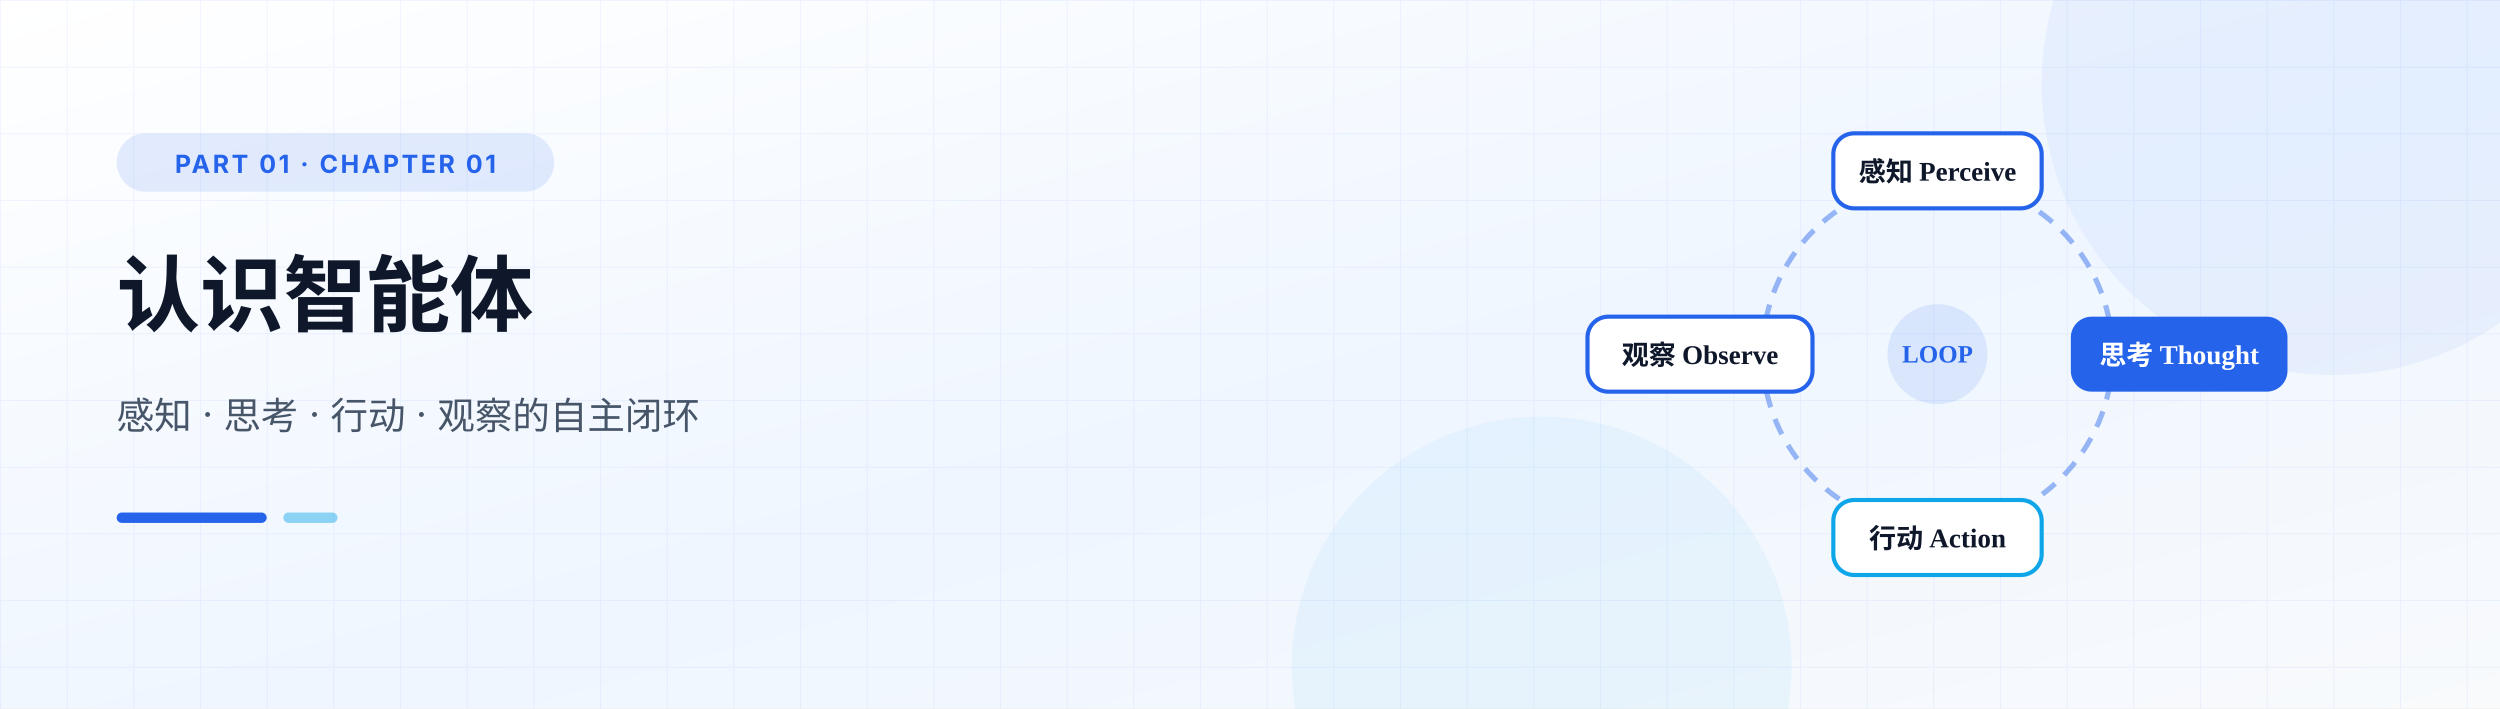
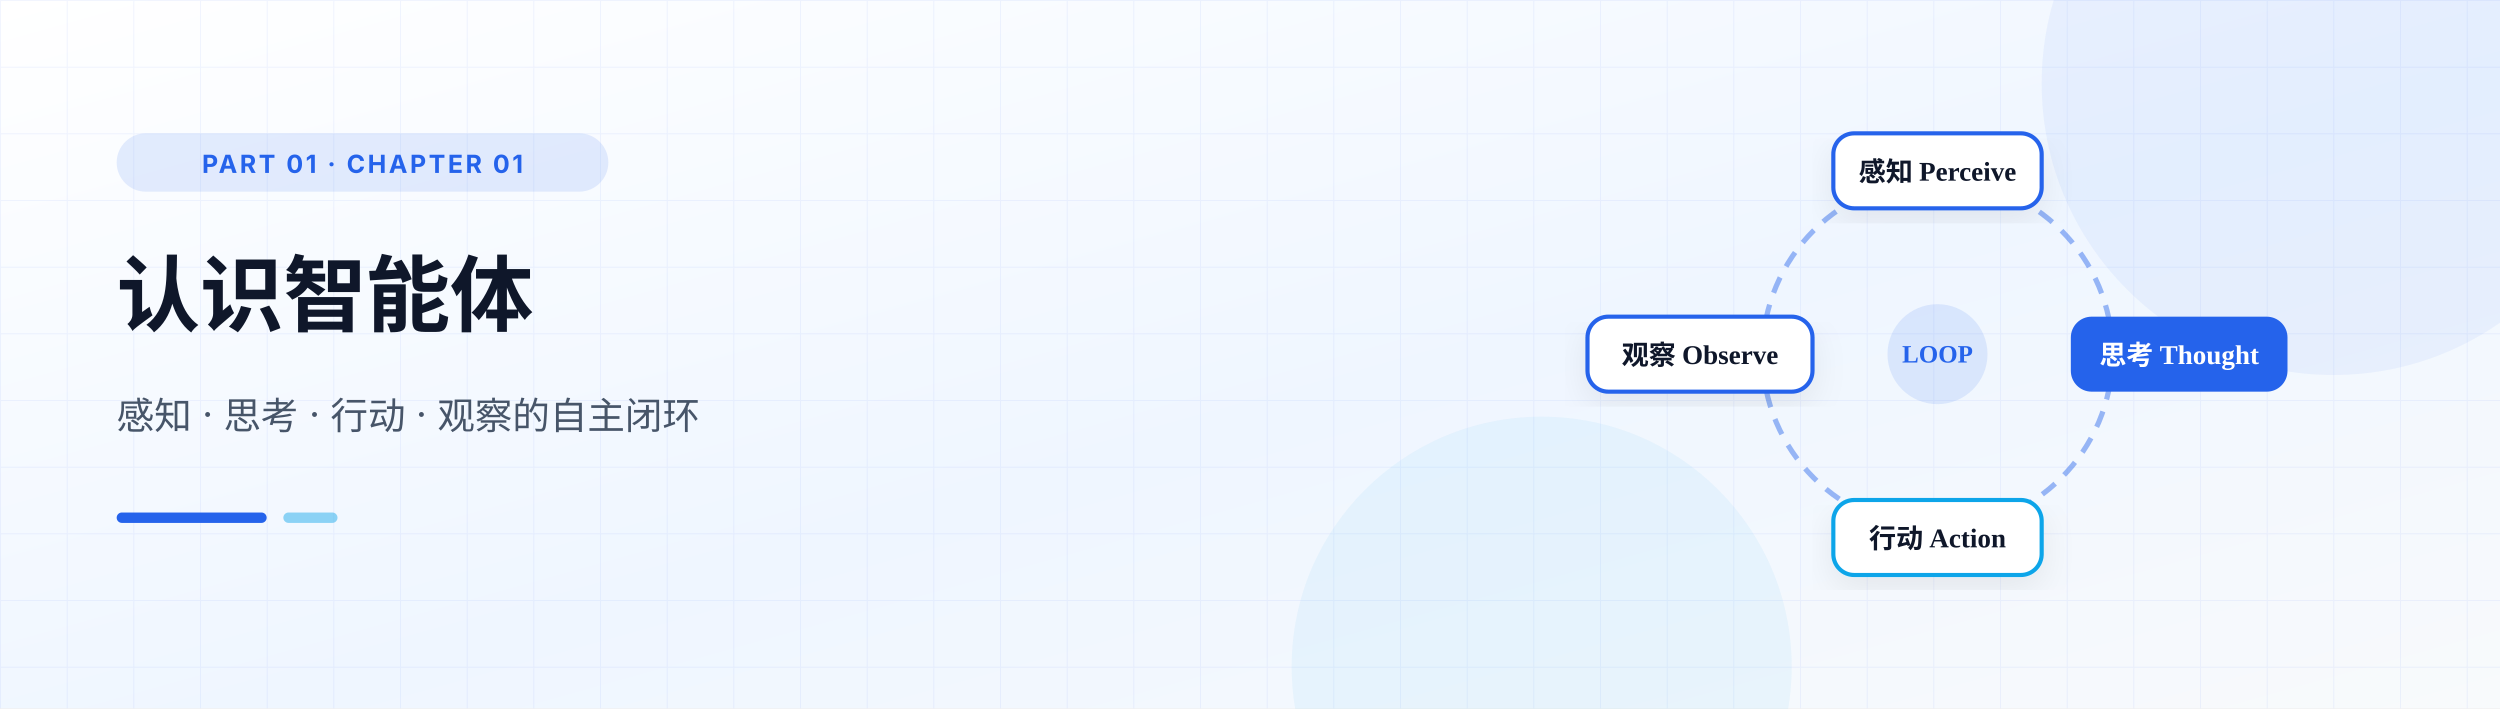
<svg xmlns="http://www.w3.org/2000/svg" viewBox="0 0 1200 340" width="1200" height="340" role="img" aria-label="认识智能体">
  <defs>
    <linearGradient id="bg" x1="0" y1="0" x2="1" y2="1">
      <stop offset="0%" stop-color="#ffffff" />
      <stop offset="55%" stop-color="#eff6ff" />
      <stop offset="100%" stop-color="#f8fafc" />
    </linearGradient>
    <pattern id="grid" width="32" height="32" patternUnits="userSpaceOnUse">
      <path d="M 32 0 L 0 0 0 32" fill="none" stroke="#2563eb" stroke-opacity="0.06" stroke-width="1" />
    </pattern>
+     <filter id="cardShadow" x="-10%" y="-10%" width="125%" height="130%">
+       <feDropShadow dx="0" dy="6" stdDeviation="8" flood-color="#0f172a" flood-opacity="0.07" />
+     </filter>
  </defs>
  <rect width="1200" height="340" fill="url(#bg)" />
  <rect width="1200" height="340" fill="url(#grid)" />
  <circle cx="1120" cy="40" r="140" fill="#2563eb" opacity="0.06" />
  <circle cx="740" cy="320" r="120" fill="#0ea5e9" opacity="0.06" />
-   <rect x="56" y="64" width="210" height="28" rx="14" fill="#2563eb" opacity="0.12" />
-   <text x="161" y="83" text-anchor="middle" font-family="Inter, -apple-system, PingFang SC, sans-serif" font-size="12" font-weight="700" letter-spacing="1.2" fill="#2563eb">PART 01 · CHAPTER 01</text>
+   <rect x="56" y="64" width="236" height="28" rx="14" fill="#2563eb" opacity="0.12" />
+   <text x="174" y="83" text-anchor="middle" font-family="Inter, -apple-system, PingFang SC, sans-serif" font-size="12" font-weight="700" letter-spacing="1.2" fill="#2563eb">PART 01 · CHAPTER 01</text>
  <text x="56" y="156" font-family="Inter, -apple-system, PingFang SC, Microsoft YaHei, sans-serif" font-size="40" font-weight="800" fill="#0f172a">认识智能体</text>
  <text x="56" y="206" font-family="Inter, -apple-system, PingFang SC, Microsoft YaHei, sans-serif" font-size="18" fill="#475569">感知 · 思考 · 行动 · 观察的自主闭环</text>
  <rect x="56" y="246" width="72" height="5" rx="2.5" fill="#2563eb" />
  <rect x="136" y="246" width="26" height="5" rx="2.5" fill="#0ea5e9" opacity="0.45" />
  <circle cx="930" cy="170" r="84" fill="none" stroke="#2563eb" stroke-width="2.5" stroke-dasharray="8 6" opacity="0.45" />
-   <rect x="880" y="64" width="100" height="36" rx="10" fill="#fff" stroke="#2563eb" stroke-width="2" />
+   <rect x="880" y="64" width="100" height="36" rx="10" fill="#fff" stroke="#2563eb" stroke-width="2" filter="url(#cardShadow)" />
  <text x="930" y="87" text-anchor="middle" font-size="13" font-weight="700" fill="#0f172a">感知 Perceive</text>
  <rect x="994" y="152" width="104" height="36" rx="10" fill="#2563eb" />
  <text x="1046" y="175" text-anchor="middle" font-size="13" font-weight="700" fill="#fff">思考 Thought</text>
-   <rect x="880" y="240" width="100" height="36" rx="10" fill="#fff" stroke="#0ea5e9" stroke-width="2" />
+   <rect x="880" y="240" width="100" height="36" rx="10" fill="#fff" stroke="#0ea5e9" stroke-width="2" filter="url(#cardShadow)" />
  <text x="930" y="263" text-anchor="middle" font-size="13" font-weight="700" fill="#0f172a">行动 Action</text>
-   <rect x="762" y="152" width="108" height="36" rx="10" fill="#fff" stroke="#2563eb" stroke-width="2" />
+   <rect x="762" y="152" width="108" height="36" rx="10" fill="#fff" stroke="#2563eb" stroke-width="2" filter="url(#cardShadow)" />
  <text x="816" y="175" text-anchor="middle" font-size="13" font-weight="700" fill="#0f172a">观察 Observe</text>
  <circle cx="930" cy="170" r="24" fill="#2563eb" opacity="0.12" />
  <text x="930" y="174" text-anchor="middle" font-size="12" font-weight="700" fill="#2563eb">LOOP</text>
</svg>
